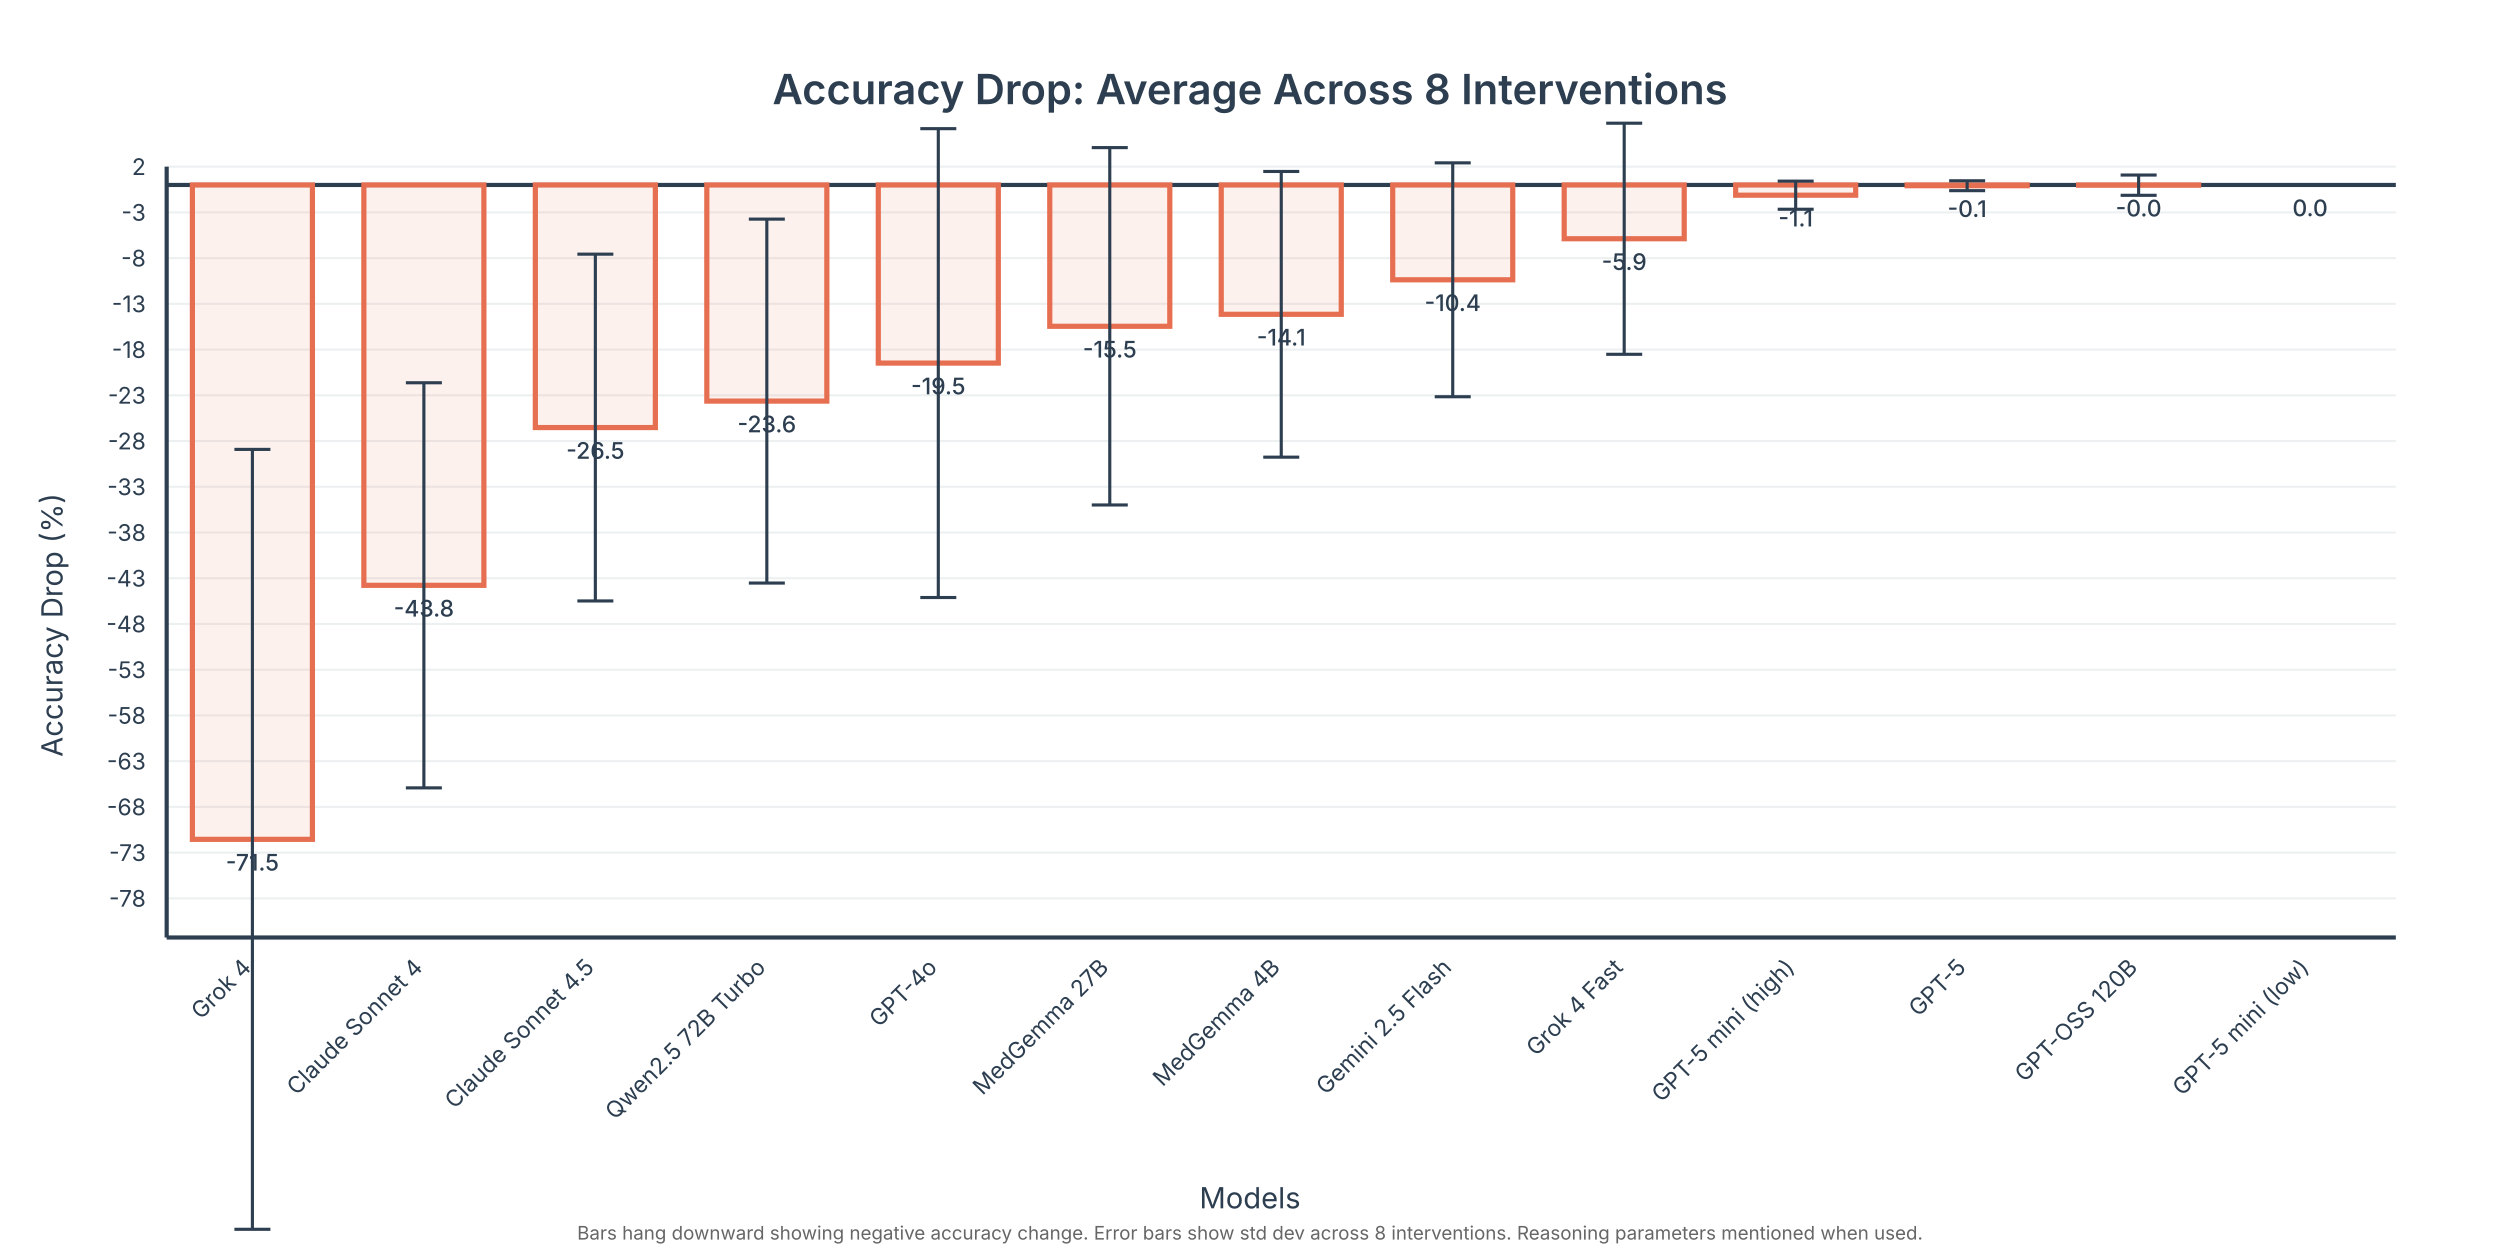
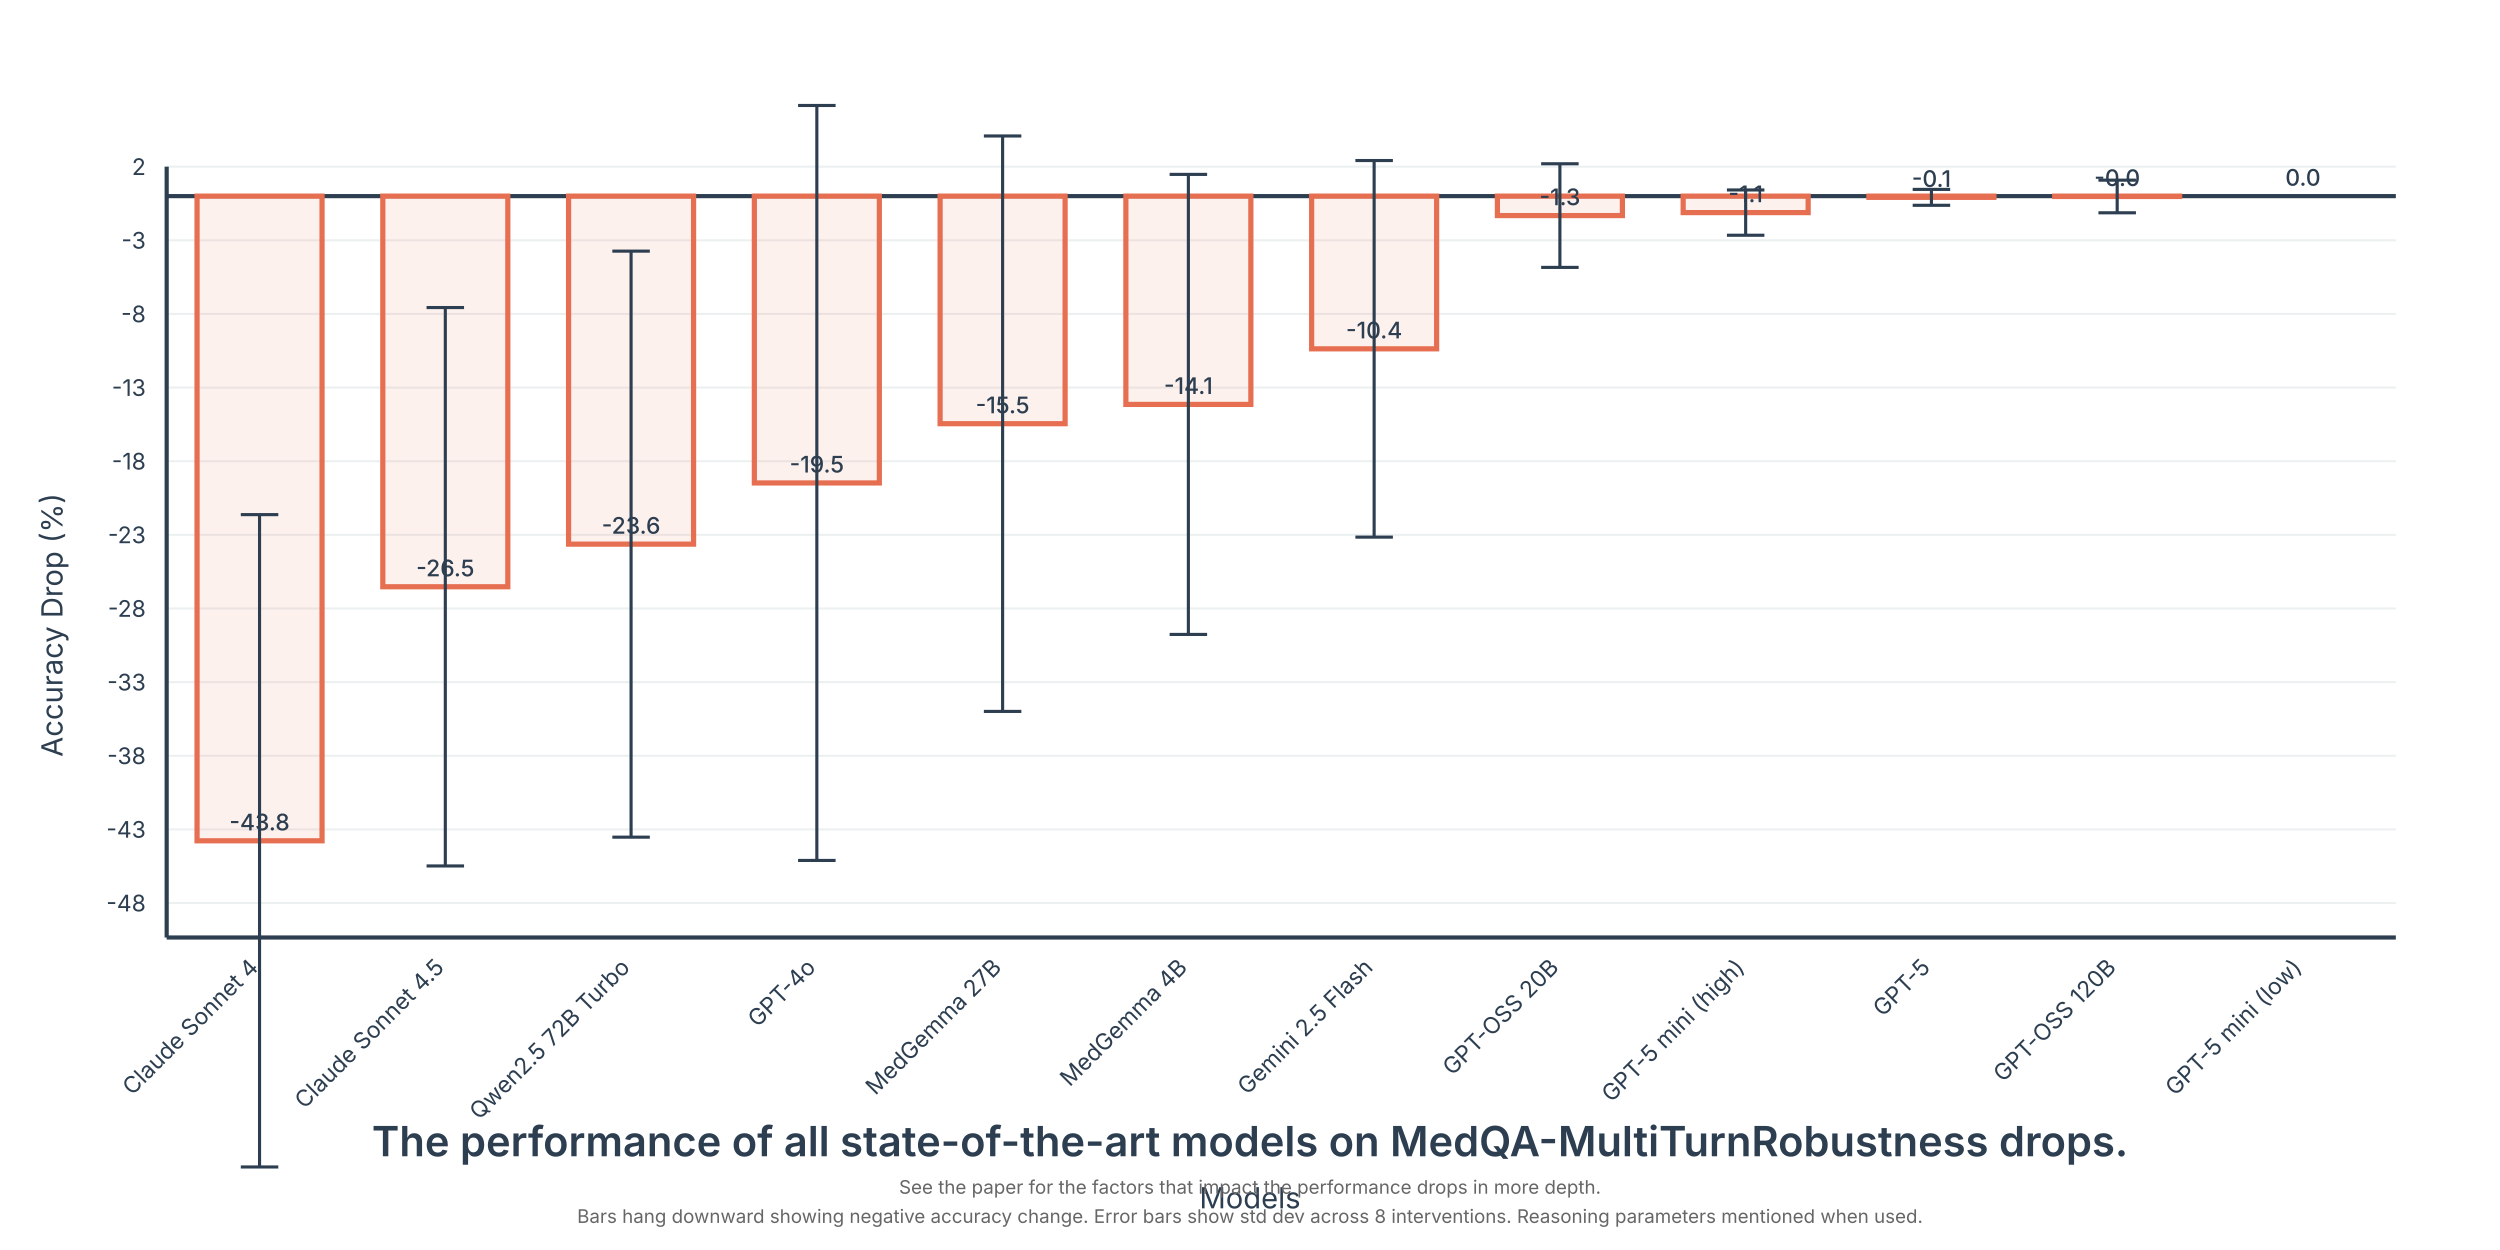
<svg xmlns="http://www.w3.org/2000/svg" viewBox="0 0 1200 600" width="1200" height="600">
  <defs>
    <style>
      .grid-line { stroke: #ECF0F1; stroke-width: 1; }
      .axis-line { stroke: #2C3E50; stroke-width: 2; }
      .zero-line { stroke: #2C3E50; stroke-width: 2; }
      .bar { fill: rgba(231, 111, 81, 0.1); stroke: #E76F51; stroke-width: 2.5; }
      .error-bar { stroke: #2C3E50; stroke-width: 1.5; }
      .label { font-family: -apple-system, BlinkMacSystemFont, sans-serif; font-size: 11px; fill: #2C3E50; }
      .value-label { font-family: -apple-system, BlinkMacSystemFont, sans-serif; font-size: 11px; fill: #2C3E50; font-weight: 500; }
      .axis-label { font-family: -apple-system, BlinkMacSystemFont, sans-serif; font-size: 14px; fill: #2C3E50; }
      .title { font-family: -apple-system, BlinkMacSystemFont, sans-serif; font-size: 20px; fill: #2C3E50; font-weight: 600; }
      .caption { font-family: -apple-system, BlinkMacSystemFont, sans-serif; font-size: 9px; fill: #666; }
    </style>
  </defs>
  <rect width="100%" height="100%" fill="white" />
-   <text x="600.0" y="50" text-anchor="middle" class="title">
-     Accuracy Drop: Average Across 8 Interventions
-   </text>
  <line x1="80" y1="80.0" x2="1150" y2="80.0" class="grid-line" />
  <text x="70" y="84.0" text-anchor="end" class="label">2</text>
-   <line x1="80" y1="101.951" x2="1150" y2="101.951" class="grid-line" />
-   <text x="70" y="105.951" text-anchor="end" class="label">-3</text>
-   <line x1="80" y1="123.901" x2="1150" y2="123.901" class="grid-line" />
-   <text x="70" y="127.901" text-anchor="end" class="label">-8</text>
-   <line x1="80" y1="145.852" x2="1150" y2="145.852" class="grid-line" />
-   <text x="70" y="149.852" text-anchor="end" class="label">-13</text>
-   <line x1="80" y1="167.803" x2="1150" y2="167.803" class="grid-line" />
-   <text x="70" y="171.803" text-anchor="end" class="label">-18</text>
-   <line x1="80" y1="189.754" x2="1150" y2="189.754" class="grid-line" />
-   <text x="70" y="193.754" text-anchor="end" class="label">-23</text>
-   <line x1="80" y1="211.704" x2="1150" y2="211.704" class="grid-line" />
-   <text x="70" y="215.704" text-anchor="end" class="label">-28</text>
-   <line x1="80" y1="233.655" x2="1150" y2="233.655" class="grid-line" />
-   <text x="70" y="237.655" text-anchor="end" class="label">-33</text>
-   <line x1="80" y1="255.606" x2="1150" y2="255.606" class="grid-line" />
-   <text x="70" y="259.606" text-anchor="end" class="label">-38</text>
-   <line x1="80" y1="277.556" x2="1150" y2="277.556" class="grid-line" />
-   <text x="70" y="281.556" text-anchor="end" class="label">-43</text>
-   <line x1="80" y1="299.507" x2="1150" y2="299.507" class="grid-line" />
-   <text x="70" y="303.507" text-anchor="end" class="label">-48</text>
-   <line x1="80" y1="321.458" x2="1150" y2="321.458" class="grid-line" />
-   <text x="70" y="325.458" text-anchor="end" class="label">-53</text>
-   <line x1="80" y1="343.408" x2="1150" y2="343.408" class="grid-line" />
-   <text x="70" y="347.408" text-anchor="end" class="label">-58</text>
-   <line x1="80" y1="365.359" x2="1150" y2="365.359" class="grid-line" />
-   <text x="70" y="369.359" text-anchor="end" class="label">-63</text>
-   <line x1="80" y1="387.31" x2="1150" y2="387.31" class="grid-line" />
-   <text x="70" y="391.31" text-anchor="end" class="label">-68</text>
-   <line x1="80" y1="409.261" x2="1150" y2="409.261" class="grid-line" />
-   <text x="70" y="413.261" text-anchor="end" class="label">-73</text>
-   <line x1="80" y1="431.211" x2="1150" y2="431.211" class="grid-line" />
-   <text x="70" y="435.211" text-anchor="end" class="label">-78</text>
-   <line x1="80" y1="88.78" x2="1150" y2="88.78" class="zero-line" />
+   <line x1="80" y1="115.346" x2="1150" y2="115.346" class="grid-line" />
+   <text x="70" y="119.346" text-anchor="end" class="label">-3</text>
+   <line x1="80" y1="150.692" x2="1150" y2="150.692" class="grid-line" />
+   <text x="70" y="154.692" text-anchor="end" class="label">-8</text>
+   <line x1="80" y1="186.038" x2="1150" y2="186.038" class="grid-line" />
+   <text x="70" y="190.038" text-anchor="end" class="label">-13</text>
+   <line x1="80" y1="221.384" x2="1150" y2="221.384" class="grid-line" />
+   <text x="70" y="225.384" text-anchor="end" class="label">-18</text>
+   <line x1="80" y1="256.729" x2="1150" y2="256.729" class="grid-line" />
+   <text x="70" y="260.729" text-anchor="end" class="label">-23</text>
+   <line x1="80" y1="292.075" x2="1150" y2="292.075" class="grid-line" />
+   <text x="70" y="296.075" text-anchor="end" class="label">-28</text>
+   <line x1="80" y1="327.421" x2="1150" y2="327.421" class="grid-line" />
+   <text x="70" y="331.421" text-anchor="end" class="label">-33</text>
+   <line x1="80" y1="362.767" x2="1150" y2="362.767" class="grid-line" />
+   <text x="70" y="366.767" text-anchor="end" class="label">-38</text>
+   <line x1="80" y1="398.113" x2="1150" y2="398.113" class="grid-line" />
+   <text x="70" y="402.113" text-anchor="end" class="label">-43</text>
+   <line x1="80" y1="433.459" x2="1150" y2="433.459" class="grid-line" />
+   <text x="70" y="437.459" text-anchor="end" class="label">-48</text>
+   <line x1="80" y1="94.138" x2="1150" y2="94.138" class="zero-line" />
  <line x1="80" y1="80" x2="80" y2="450" class="axis-line" />
  <line x1="80" y1="450" x2="1150" y2="450" class="axis-line" />
  <text x="600.0" y="580" text-anchor="middle" class="axis-label">Models</text>
  <text x="30" y="300.0" text-anchor="middle" class="axis-label" transform="rotate(-90, 30, 300.0)">Accuracy Drop (%)</text>
-   <rect x="92.346" y="88.78" width="57.615" height="314.104" class="bar">
+   <rect x="94.583" y="94.138" width="60" height="309.445" class="bar">
    </rect>
-   <line x1="121.154" y1="215.709" x2="121.154" y2="590.06" class="error-bar" />
-   <line x1="112.512" y1="215.709" x2="129.796" y2="215.709" class="error-bar" />
-   <line x1="112.512" y1="590.06" x2="129.796" y2="590.06" class="error-bar" />
-   <text x="121.154" y="417.884" text-anchor="middle" class="value-label">-71.5</text>
-   <text x="121.154" y="465" text-anchor="end" class="label" transform="rotate(-45, 121.1538, 465)">Grok 4</text>
-   <rect x="174.654" y="88.78" width="57.615" height="192.173" class="bar">
+   <line x1="124.583" y1="247.022" x2="124.583" y2="560.145" class="error-bar" />
+   <line x1="115.583" y1="247.022" x2="133.583" y2="247.022" class="error-bar" />
+   <line x1="115.583" y1="560.145" x2="133.583" y2="560.145" class="error-bar" />
+   <text x="124.583" y="398.583" text-anchor="middle" class="value-label">-43.8</text>
+   <text x="124.583" y="465" text-anchor="end" class="label" transform="rotate(-45, 124.5833, 465)">Claude Sonnet 4</text>
+   <rect x="183.75" y="94.138" width="60" height="187.502" class="bar">
    </rect>
-   <line x1="203.462" y1="183.725" x2="203.462" y2="378.182" class="error-bar" />
-   <line x1="194.819" y1="183.725" x2="212.104" y2="183.725" class="error-bar" />
-   <line x1="194.819" y1="378.182" x2="212.104" y2="378.182" class="error-bar" />
-   <text x="203.462" y="295.953" text-anchor="middle" class="value-label">-43.8</text>
-   <text x="203.462" y="465" text-anchor="end" class="label" transform="rotate(-45, 203.4615, 465)">Claude Sonnet 4</text>
-   <rect x="256.962" y="88.78" width="57.615" height="116.443" class="bar">
+   <line x1="213.75" y1="147.622" x2="213.75" y2="415.658" class="error-bar" />
+   <line x1="204.75" y1="147.622" x2="222.75" y2="147.622" class="error-bar" />
+   <line x1="204.75" y1="415.658" x2="222.75" y2="415.658" class="error-bar" />
+   <text x="213.75" y="276.64" text-anchor="middle" class="value-label">-26.5</text>
+   <text x="213.75" y="465" text-anchor="end" class="label" transform="rotate(-45, 213.75, 465)">Claude Sonnet 4.5</text>
+   <rect x="272.917" y="94.138" width="60" height="167.051" class="bar">
    </rect>
-   <line x1="285.769" y1="121.995" x2="285.769" y2="288.452" class="error-bar" />
-   <line x1="277.127" y1="121.995" x2="294.412" y2="121.995" class="error-bar" />
-   <line x1="277.127" y1="288.452" x2="294.412" y2="288.452" class="error-bar" />
-   <text x="285.769" y="220.224" text-anchor="middle" class="value-label">-26.5</text>
-   <text x="285.769" y="465" text-anchor="end" class="label" transform="rotate(-45, 285.7692, 465)">Claude Sonnet 4.5</text>
-   <rect x="339.269" y="88.78" width="57.615" height="103.743" class="bar">
+   <line x1="302.917" y1="120.544" x2="302.917" y2="401.836" class="error-bar" />
+   <line x1="293.917" y1="120.544" x2="311.917" y2="120.544" class="error-bar" />
+   <line x1="293.917" y1="401.836" x2="311.917" y2="401.836" class="error-bar" />
+   <text x="302.917" y="256.19" text-anchor="middle" class="value-label">-23.6</text>
+   <text x="302.917" y="465" text-anchor="end" class="label" transform="rotate(-45, 302.9167, 465)">Qwen2.5 72B Turbo</text>
+   <rect x="362.083" y="94.138" width="60" height="137.681" class="bar">
    </rect>
-   <line x1="368.077" y1="105.179" x2="368.077" y2="279.868" class="error-bar" />
-   <line x1="359.435" y1="105.179" x2="376.719" y2="105.179" class="error-bar" />
-   <line x1="359.435" y1="279.868" x2="376.719" y2="279.868" class="error-bar" />
-   <text x="368.077" y="207.523" text-anchor="middle" class="value-label">-23.6</text>
-   <text x="368.077" y="465" text-anchor="end" class="label" transform="rotate(-45, 368.0769, 465)">Qwen2.5 72B Turbo</text>
-   <rect x="421.577" y="88.78" width="57.615" height="85.503" class="bar">
+   <line x1="392.083" y1="50.627" x2="392.083" y2="413.011" class="error-bar" />
+   <line x1="383.083" y1="50.627" x2="401.083" y2="50.627" class="error-bar" />
+   <line x1="383.083" y1="413.011" x2="401.083" y2="413.011" class="error-bar" />
+   <text x="392.083" y="226.819" text-anchor="middle" class="value-label">-19.5</text>
+   <text x="392.083" y="465" text-anchor="end" class="label" transform="rotate(-45, 392.0833, 465)">GPT-4o</text>
+   <rect x="451.25" y="94.138" width="60" height="109.236" class="bar">
    </rect>
-   <line x1="450.385" y1="61.759" x2="450.385" y2="286.808" class="error-bar" />
-   <line x1="441.742" y1="61.759" x2="459.027" y2="61.759" class="error-bar" />
-   <line x1="441.742" y1="286.808" x2="459.027" y2="286.808" class="error-bar" />
-   <text x="450.385" y="189.283" text-anchor="middle" class="value-label">-19.5</text>
-   <text x="450.385" y="465" text-anchor="end" class="label" transform="rotate(-45, 450.3846, 465)">GPT-4o</text>
-   <rect x="503.885" y="88.78" width="57.615" height="67.838" class="bar">
+   <line x1="481.25" y1="65.269" x2="481.25" y2="341.479" class="error-bar" />
+   <line x1="472.25" y1="65.269" x2="490.25" y2="65.269" class="error-bar" />
+   <line x1="472.25" y1="341.479" x2="490.25" y2="341.479" class="error-bar" />
+   <text x="481.25" y="198.374" text-anchor="middle" class="value-label">-15.5</text>
+   <text x="481.25" y="465" text-anchor="end" class="label" transform="rotate(-45, 481.25, 465)">MedGemma 27B</text>
+   <rect x="540.417" y="94.138" width="60" height="99.978" class="bar">
    </rect>
-   <line x1="532.692" y1="70.852" x2="532.692" y2="242.385" class="error-bar" />
-   <line x1="524.05" y1="70.852" x2="541.335" y2="70.852" class="error-bar" />
-   <line x1="524.05" y1="242.385" x2="541.335" y2="242.385" class="error-bar" />
-   <text x="532.692" y="171.618" text-anchor="middle" class="value-label">-15.5</text>
-   <text x="532.692" y="465" text-anchor="end" class="label" transform="rotate(-45, 532.6923, 465)">MedGemma 27B</text>
-   <rect x="586.192" y="88.78" width="57.615" height="62.089" class="bar">
+   <line x1="570.417" y1="83.708" x2="570.417" y2="304.525" class="error-bar" />
+   <line x1="561.417" y1="83.708" x2="579.417" y2="83.708" class="error-bar" />
+   <line x1="561.417" y1="304.525" x2="579.417" y2="304.525" class="error-bar" />
+   <text x="570.417" y="189.117" text-anchor="middle" class="value-label">-14.1</text>
+   <text x="570.417" y="465" text-anchor="end" class="label" transform="rotate(-45, 570.4167, 465)">MedGemma 4B</text>
+   <rect x="629.583" y="94.138" width="60" height="73.301" class="bar">
    </rect>
-   <line x1="615" y1="82.303" x2="615" y2="219.436" class="error-bar" />
-   <line x1="606.358" y1="82.303" x2="623.642" y2="82.303" class="error-bar" />
-   <line x1="606.358" y1="219.436" x2="623.642" y2="219.436" class="error-bar" />
-   <text x="615" y="165.869" text-anchor="middle" class="value-label">-14.1</text>
-   <text x="615" y="465" text-anchor="end" class="label" transform="rotate(-45, 615, 465)">MedGemma 4B</text>
-   <rect x="668.5" y="88.78" width="57.615" height="45.522" class="bar">
+   <line x1="659.583" y1="77.055" x2="659.583" y2="257.823" class="error-bar" />
+   <line x1="650.583" y1="77.055" x2="668.583" y2="77.055" class="error-bar" />
+   <line x1="650.583" y1="257.823" x2="668.583" y2="257.823" class="error-bar" />
+   <text x="659.583" y="162.439" text-anchor="middle" class="value-label">-10.4</text>
+   <text x="659.583" y="465" text-anchor="end" class="label" transform="rotate(-45, 659.5833, 465)">Gemini 2.5 Flash</text>
+   <rect x="718.75" y="94.138" width="60" height="9.341" class="bar">
    </rect>
-   <line x1="697.308" y1="78.171" x2="697.308" y2="190.433" class="error-bar" />
-   <line x1="688.665" y1="78.171" x2="705.95" y2="78.171" class="error-bar" />
-   <line x1="688.665" y1="190.433" x2="705.95" y2="190.433" class="error-bar" />
-   <text x="697.308" y="149.302" text-anchor="middle" class="value-label">-10.4</text>
-   <text x="697.308" y="465" text-anchor="end" class="label" transform="rotate(-45, 697.3077, 465)">Gemini 2.5 Flash</text>
-   <rect x="750.808" y="88.78" width="57.615" height="25.818" class="bar">
+   <line x1="748.75" y1="78.609" x2="748.75" y2="128.351" class="error-bar" />
+   <line x1="739.75" y1="78.609" x2="757.75" y2="78.609" class="error-bar" />
+   <line x1="739.75" y1="128.351" x2="757.75" y2="128.351" class="error-bar" />
+   <text x="748.75" y="98.48" text-anchor="middle" class="value-label">-1.3</text>
+   <text x="748.75" y="465" text-anchor="end" class="label" transform="rotate(-45, 748.75, 465)">GPT-OSS 20B</text>
+   <rect x="807.917" y="94.138" width="60" height="7.911" class="bar">
    </rect>
-   <line x1="779.615" y1="59.134" x2="779.615" y2="170.063" class="error-bar" />
-   <line x1="770.973" y1="59.134" x2="788.258" y2="59.134" class="error-bar" />
-   <line x1="770.973" y1="170.063" x2="788.258" y2="170.063" class="error-bar" />
-   <text x="779.615" y="129.598" text-anchor="middle" class="value-label">-5.9</text>
-   <text x="779.615" y="465" text-anchor="end" class="label" transform="rotate(-45, 779.6154, 465)">Grok 4 Fast</text>
-   <rect x="833.115" y="88.78" width="57.615" height="4.913" class="bar">
+   <line x1="837.917" y1="91.183" x2="837.917" y2="112.915" class="error-bar" />
+   <line x1="828.917" y1="91.183" x2="846.917" y2="91.183" class="error-bar" />
+   <line x1="828.917" y1="112.915" x2="846.917" y2="112.915" class="error-bar" />
+   <text x="837.917" y="97.049" text-anchor="middle" class="value-label">-1.1</text>
+   <text x="837.917" y="465" text-anchor="end" class="label" transform="rotate(-45, 837.9167, 465)">GPT-5 mini (high)</text>
+   <rect x="897.083" y="94.138" width="60" height="0.589" class="bar">
    </rect>
-   <line x1="861.923" y1="86.945" x2="861.923" y2="100.441" class="error-bar" />
-   <line x1="853.281" y1="86.945" x2="870.565" y2="86.945" class="error-bar" />
-   <line x1="853.281" y1="100.441" x2="870.565" y2="100.441" class="error-bar" />
-   <text x="861.923" y="108.693" text-anchor="middle" class="value-label">-1.1</text>
-   <text x="861.923" y="465" text-anchor="end" class="label" transform="rotate(-45, 861.9231, 465)">GPT-5 mini (high)</text>
-   <rect x="915.423" y="88.78" width="57.615" height="0.366" class="bar">
+   <line x1="927.083" y1="90.912" x2="927.083" y2="98.543" class="error-bar" />
+   <line x1="918.083" y1="90.912" x2="936.083" y2="90.912" class="error-bar" />
+   <line x1="918.083" y1="98.543" x2="936.083" y2="98.543" class="error-bar" />
+   <text x="927.083" y="89.727" text-anchor="middle" class="value-label">-0.1</text>
+   <text x="927.083" y="465" text-anchor="end" class="label" transform="rotate(-45, 927.0833, 465)">GPT-5</text>
+   <rect x="986.25" y="94.138" width="60" height="0.168" class="bar">
    </rect>
-   <line x1="944.231" y1="86.776" x2="944.231" y2="91.516" class="error-bar" />
-   <line x1="935.588" y1="86.776" x2="952.873" y2="86.776" class="error-bar" />
-   <line x1="935.588" y1="91.516" x2="952.873" y2="91.516" class="error-bar" />
-   <text x="944.231" y="104.146" text-anchor="middle" class="value-label">-0.1</text>
-   <text x="944.231" y="465" text-anchor="end" class="label" transform="rotate(-45, 944.2308, 465)">GPT-5</text>
-   <rect x="997.731" y="88.78" width="57.615" height="0.105" class="bar">
+   <line x1="1016.25" y1="86.474" x2="1016.25" y2="102.14" class="error-bar" />
+   <line x1="1007.25" y1="86.474" x2="1025.25" y2="86.474" class="error-bar" />
+   <line x1="1007.25" y1="102.14" x2="1025.25" y2="102.14" class="error-bar" />
+   <text x="1016.25" y="89.307" text-anchor="middle" class="value-label">-0.0</text>
+   <text x="1016.25" y="465" text-anchor="end" class="label" transform="rotate(-45, 1016.25, 465)">GPT-OSS 120B</text>
+   <rect x="1075.417" y="94.138" width="60" height="0.0" class="bar">
    </rect>
-   <line x1="1026.538" y1="84.02" x2="1026.538" y2="93.749" class="error-bar" />
-   <line x1="1017.896" y1="84.02" x2="1035.181" y2="84.02" class="error-bar" />
-   <line x1="1017.896" y1="93.749" x2="1035.181" y2="93.749" class="error-bar" />
-   <text x="1026.538" y="103.885" text-anchor="middle" class="value-label">-0.0</text>
-   <text x="1026.538" y="465" text-anchor="end" class="label" transform="rotate(-45, 1026.538, 465)">GPT-OSS 120B</text>
-   <rect x="1080.038" y="88.78" width="57.615" height="0.0" class="bar">
-     </rect>
-   <text x="1108.846" y="103.78" text-anchor="middle" class="value-label">0.0</text>
-   <text x="1108.846" y="465" text-anchor="end" class="label" transform="rotate(-45, 1108.846, 465)">GPT-5 mini (low)</text>
-   <text x="600.0" y="595" text-anchor="middle" class="caption">
+   <text x="1105.417" y="89.138" text-anchor="middle" class="value-label">0.0</text>
+   <text x="1105.417" y="465" text-anchor="end" class="label" transform="rotate(-45, 1105.417, 465)">GPT-5 mini (low)</text>
+   <text x="600.0" y="555" text-anchor="middle" class="title">
+     The performance of all state-of-the-art models on MedQA-MultiTurnRobustness drops.
+   </text>
+   <text x="600.0" y="573" text-anchor="middle" class="caption">
+     See the paper for the factors that impact the performance drops in more depth.
+   </text>
+   <text x="600.0" y="587" text-anchor="middle" class="caption">
    Bars hang downward showing negative accuracy change. Error bars show std dev across 8 interventions. Reasoning parameters mentioned when used.
  </text>
</svg>
